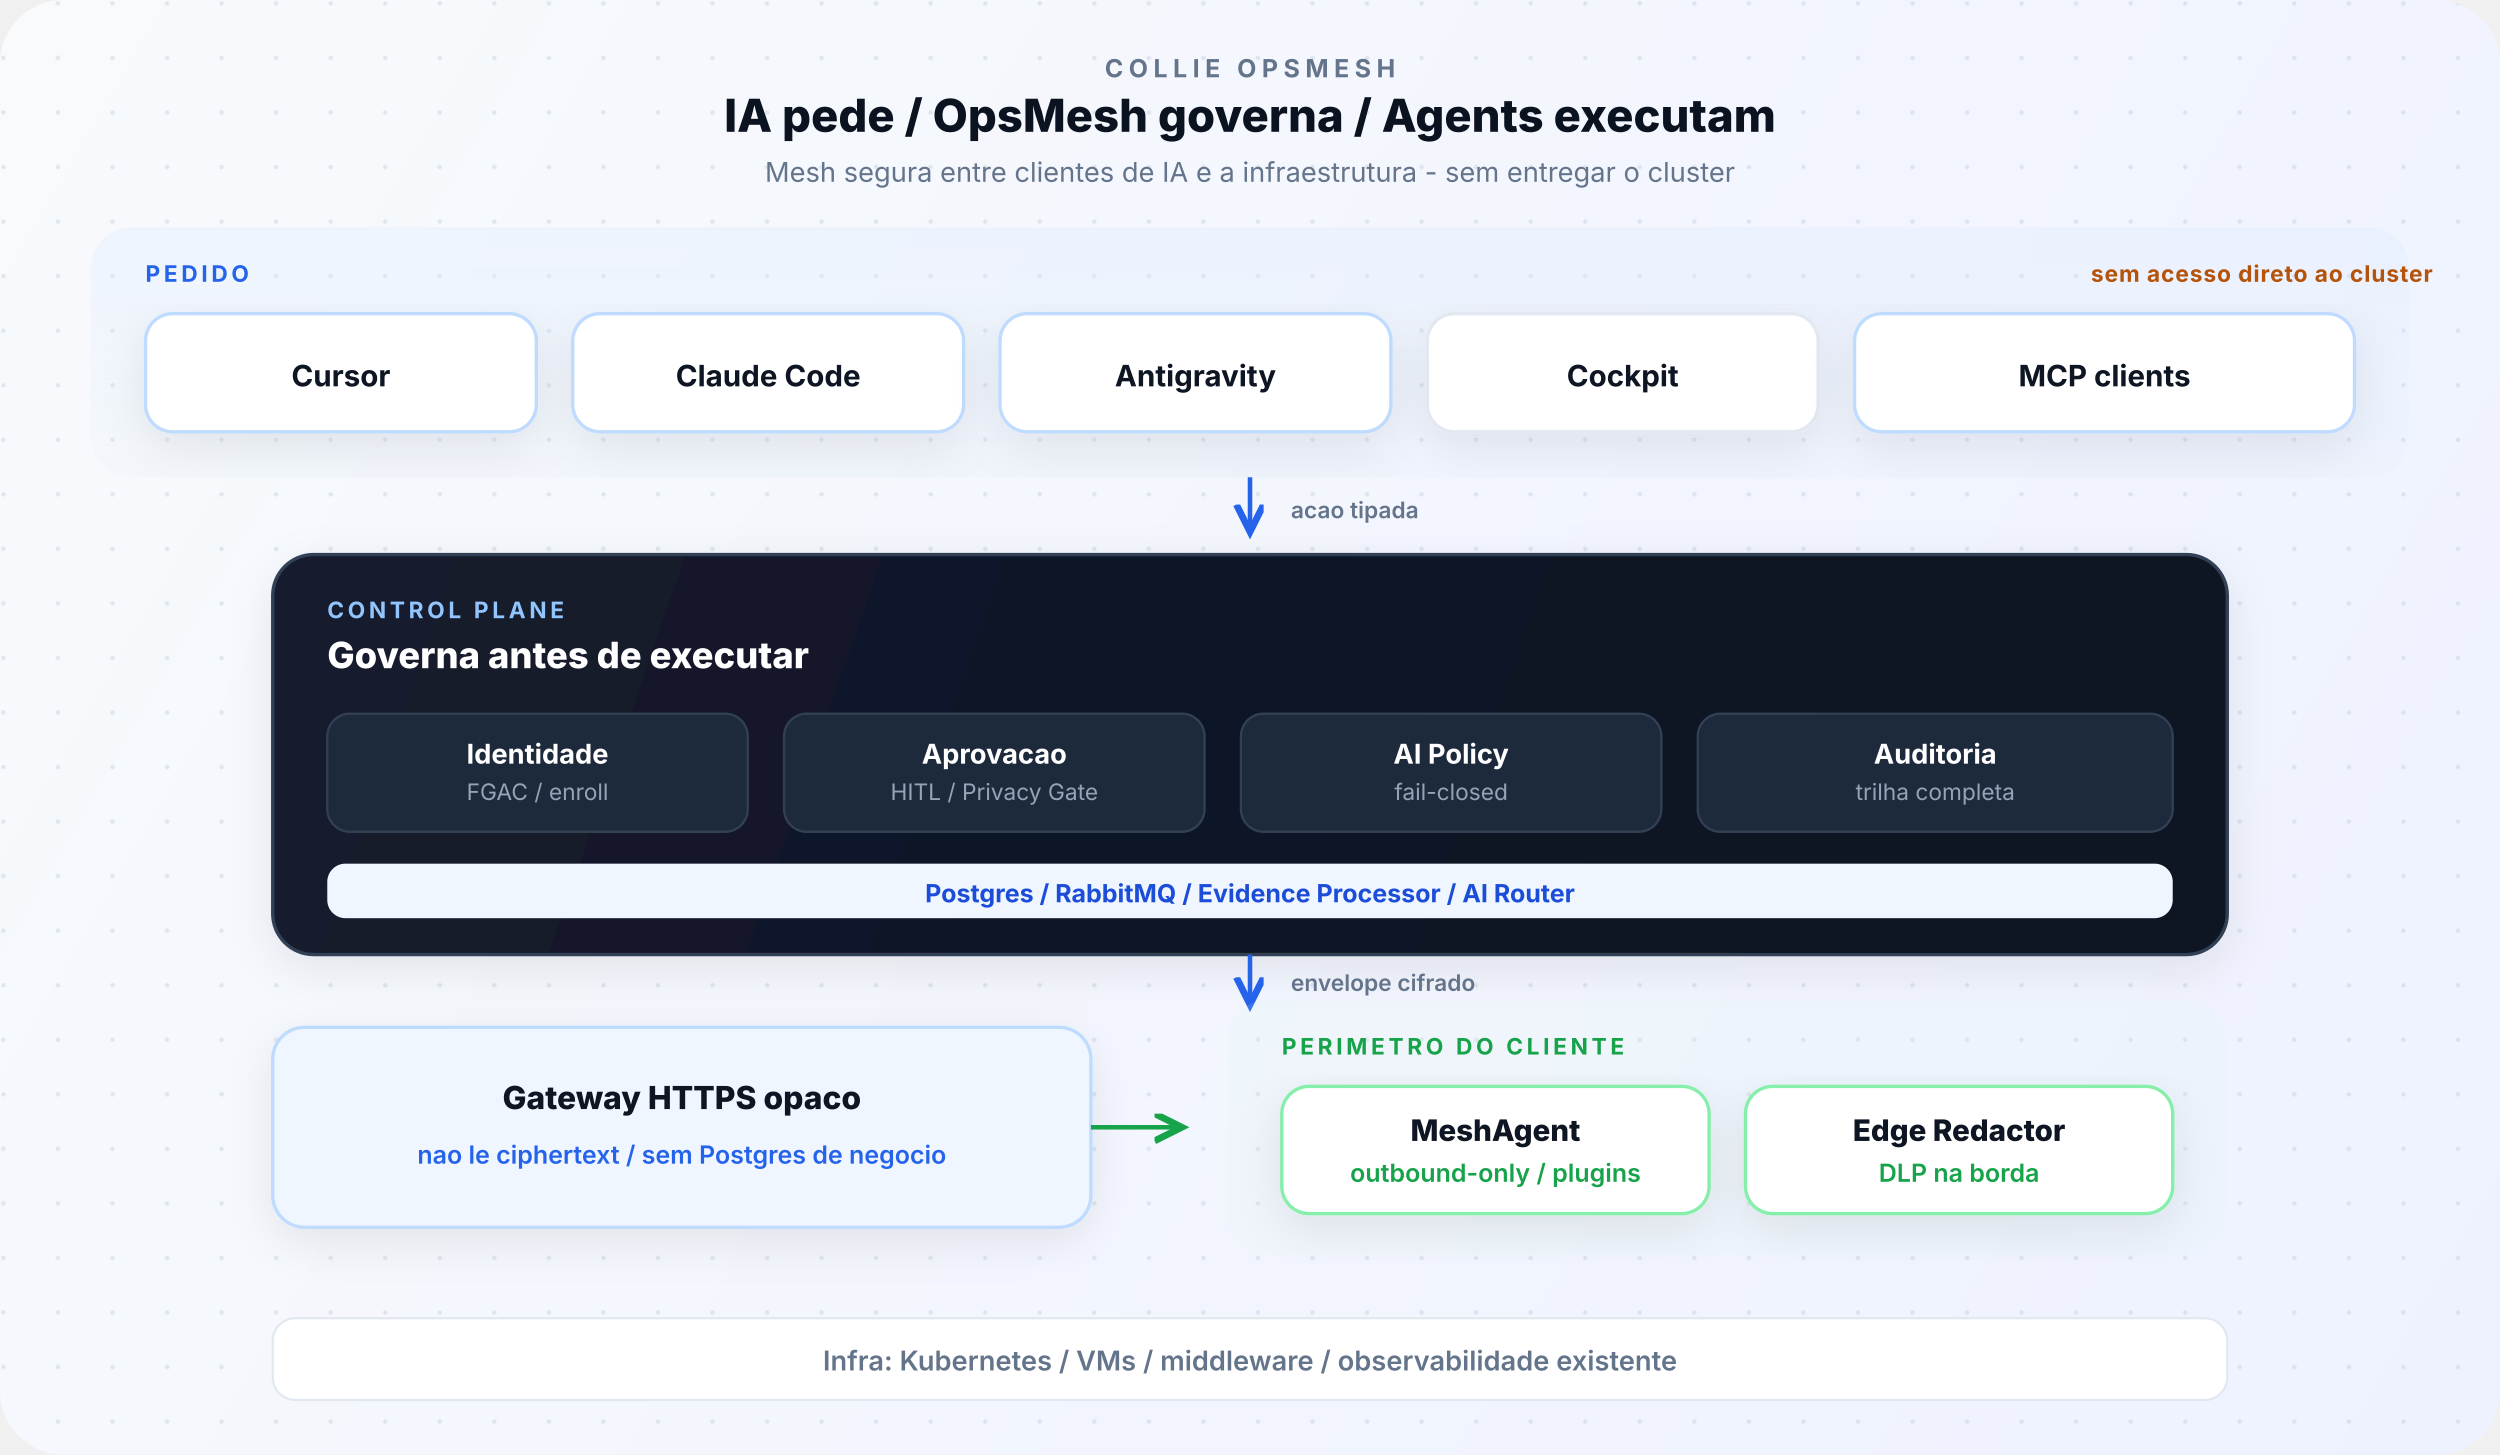
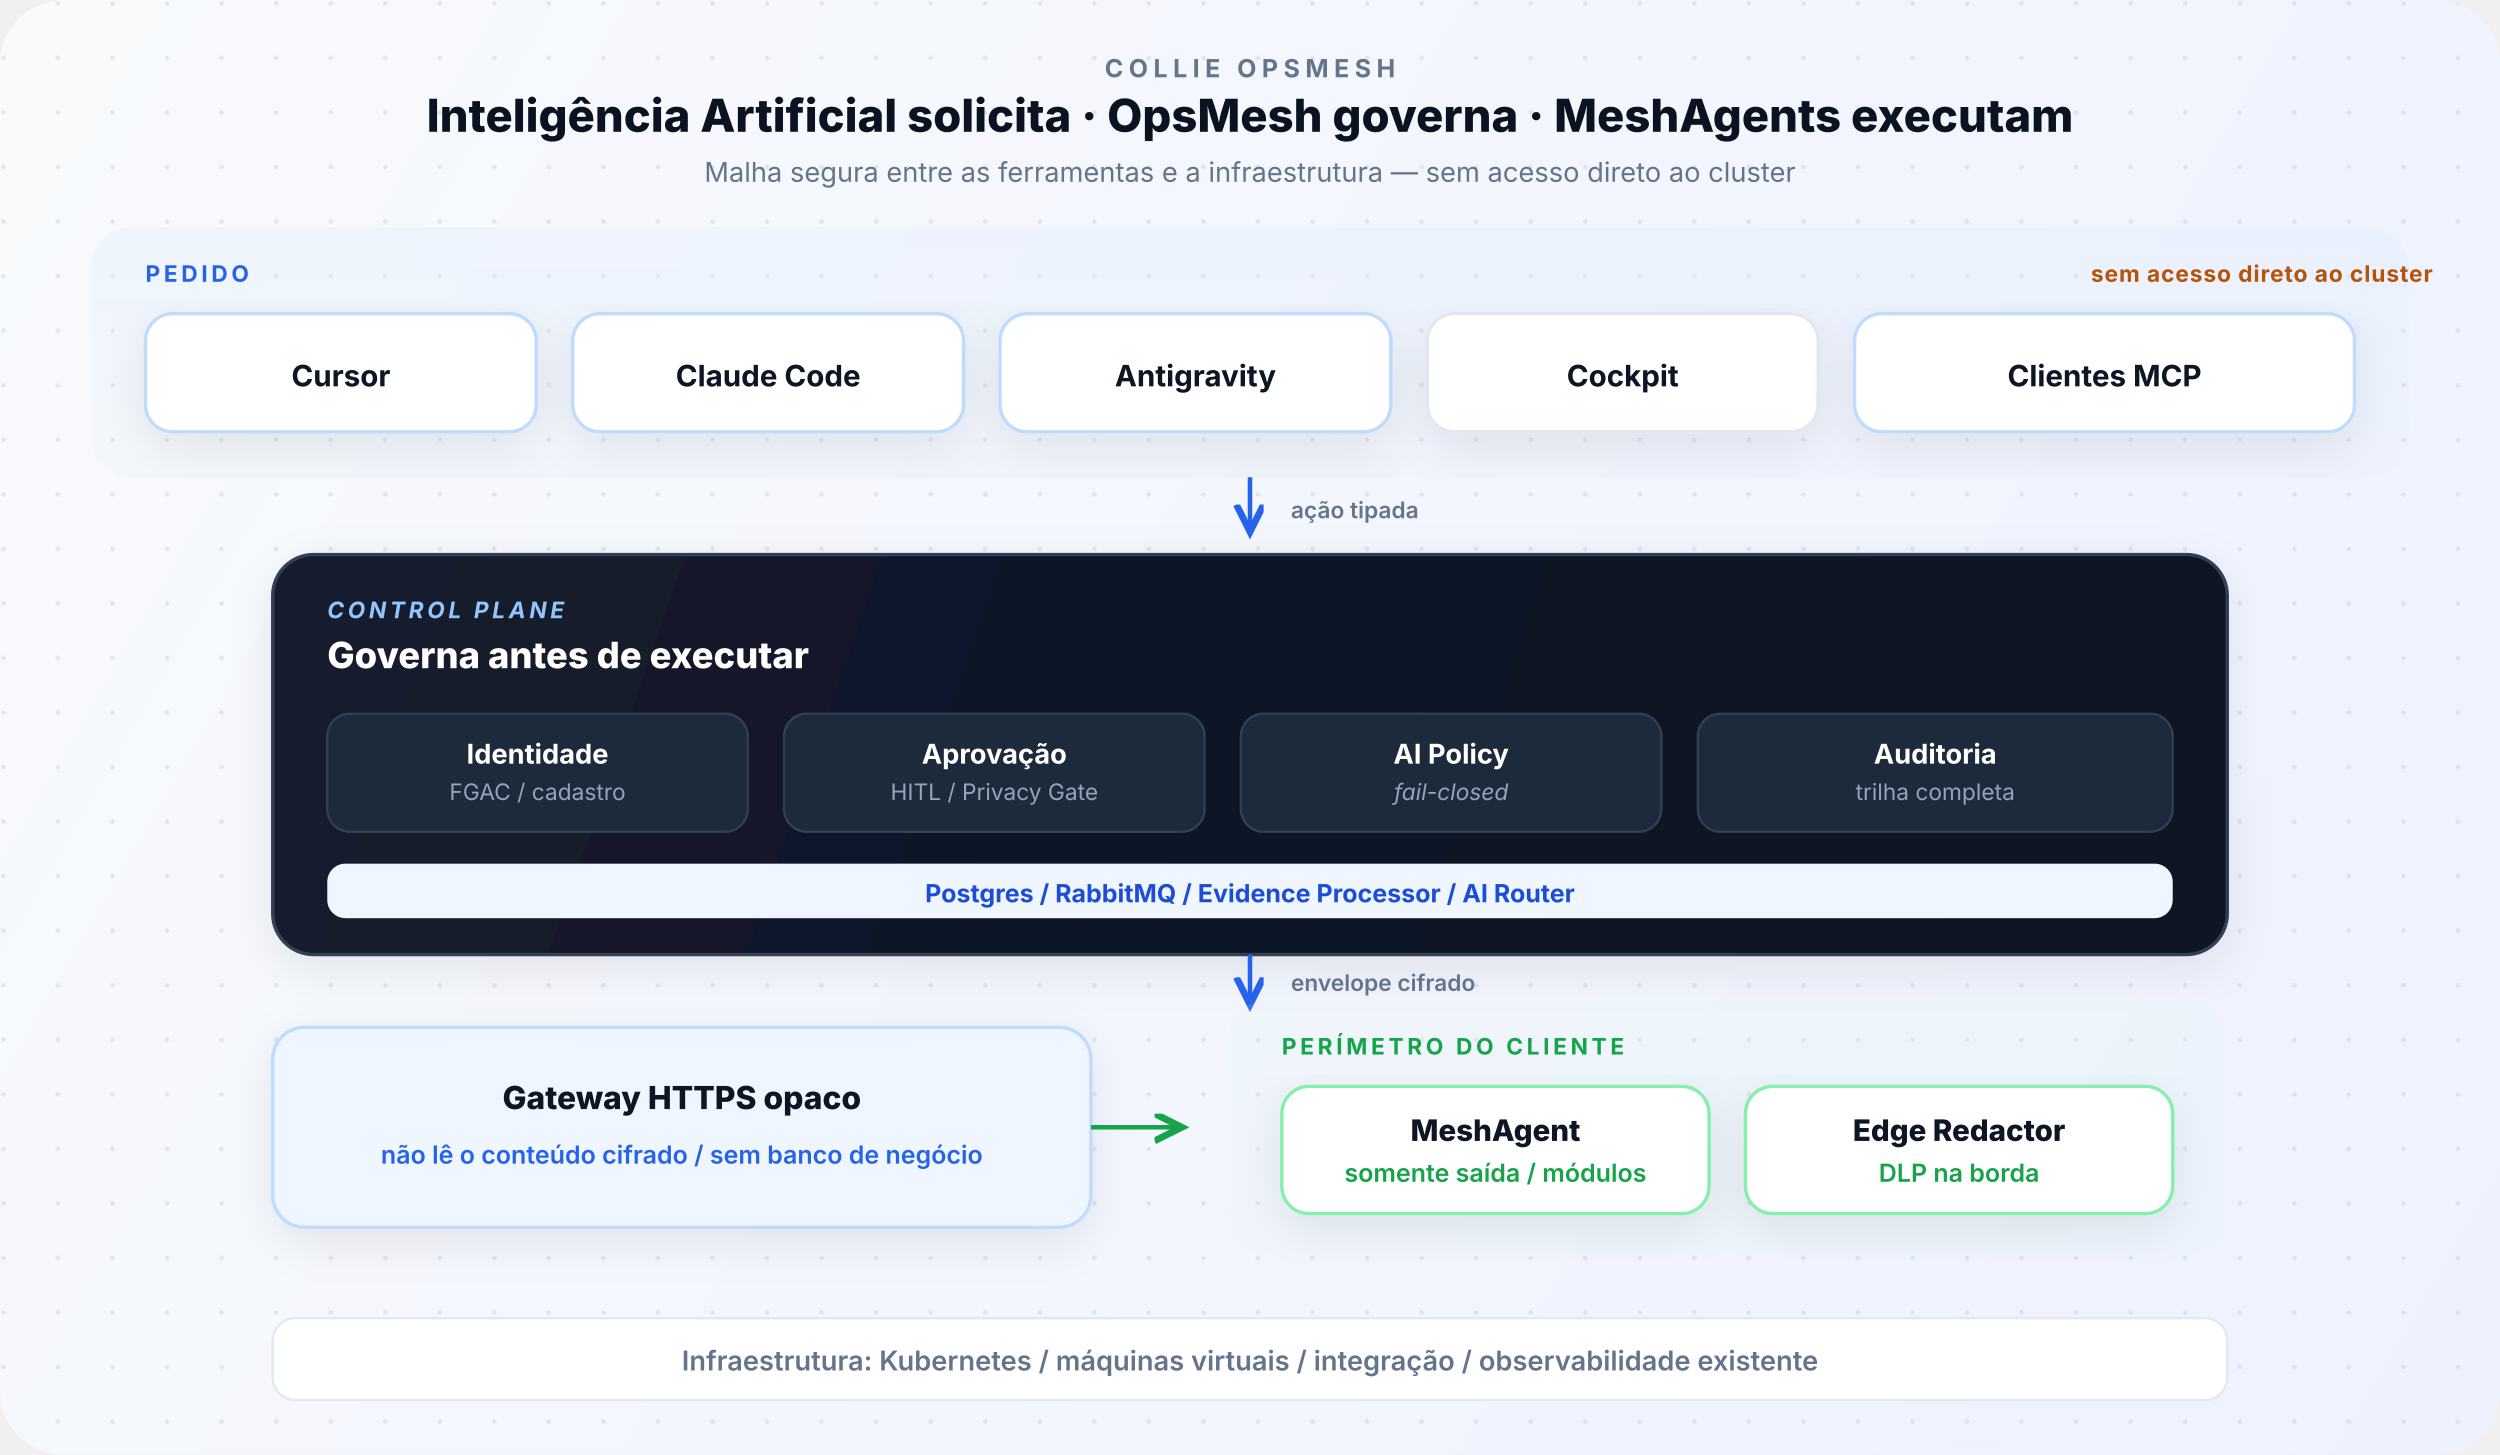
<svg xmlns="http://www.w3.org/2000/svg" width="1100" height="640" viewBox="0 0 1100 640" fill="none" role="img" aria-labelledby="t d">
  <defs>
    <linearGradient id="bg" x1="0" y1="0" x2="1100" y2="640" gradientUnits="userSpaceOnUse">
      <stop offset="0%" stop-color="#F8FAFC" />
      <stop offset="100%" stop-color="#EEF2FF" />
    </linearGradient>
    <linearGradient id="cpGrad" x1="200" y1="160" x2="900" y2="400" gradientUnits="userSpaceOnUse">
      <stop offset="0%" stop-color="#141B2D" />
      <stop offset="100%" stop-color="#0B1220" />
    </linearGradient>
    <linearGradient id="zoneAsk" x1="0" y1="0" x2="0" y2="200" gradientUnits="userSpaceOnUse">
      <stop offset="0%" stop-color="#DBEAFE" stop-opacity="0.5" />
      <stop offset="100%" stop-color="#DBEAFE" stop-opacity="0.12" />
    </linearGradient>
    <linearGradient id="zoneEdge" x1="0" y1="0" x2="0" y2="200" gradientUnits="userSpaceOnUse">
      <stop offset="0%" stop-color="#DCFCE7" stop-opacity="0.5" />
      <stop offset="100%" stop-color="#DCFCE7" stop-opacity="0.12" />
    </linearGradient>
    <filter id="sh" x="-20%" y="-20%" width="140%" height="160%">
      <feDropShadow dx="0" dy="6" stdDeviation="10" flood-color="#0B1220" flood-opacity="0.08" />
    </filter>
    <marker id="arrB" markerWidth="8" markerHeight="8" refX="6" refY="3" orient="auto">
      <path d="M0 0l6 3-6 3" fill="none" stroke="#2563EB" stroke-width="1.5" />
    </marker>
    <marker id="arrG" markerWidth="8" markerHeight="8" refX="6" refY="3" orient="auto">
      <path d="M0 0l6 3-6 3" fill="none" stroke="#16A34A" stroke-width="1.5" />
    </marker>
    <pattern id="dots" width="24" height="24" patternUnits="userSpaceOnUse">
      <circle cx="1.5" cy="1.5" r="1" fill="#94A3B8" opacity="0.22" />
    </pattern>
  </defs>
  <rect width="1100" height="640" rx="28" fill="url(#bg)" />
  <rect width="1100" height="640" rx="28" fill="url(#dots)" />
  <text x="550" y="34" font-family="Inter,Arial,sans-serif" font-size="11" font-weight="700" fill="#64748B" text-anchor="middle" letter-spacing="2.4">COLLIE OPSMESH</text>
-   <text x="550" y="58" font-family="Inter,Arial,sans-serif" font-size="20" font-weight="800" fill="#0B1220" text-anchor="middle">IA pede / OpsMesh governa / Agents executam</text>
-   <text x="550" y="80" font-family="Inter,Arial,sans-serif" font-size="12" fill="#64748B" text-anchor="middle">Mesh segura entre clientes de IA e a infraestrutura - sem entregar o cluster</text>
+   <text x="550" y="58" font-family="Inter,Arial,sans-serif" font-size="20" font-weight="800" fill="#0B1220" text-anchor="middle">Inteligência Artificial solicita · OpsMesh governa · MeshAgents executam</text>
+   <text x="550" y="80" font-family="Inter,Arial,sans-serif" font-size="12" fill="#64748B" text-anchor="middle">Malha segura entre as ferramentas e a infraestrutura — sem acesso direto ao cluster</text>
  <rect x="40" y="100" width="1020" height="110" rx="18" fill="url(#zoneAsk)" />
  <text x="64" y="124" font-family="Inter,Arial,sans-serif" font-size="10" font-weight="700" fill="#2563EB" letter-spacing="1.6">PEDIDO</text>
  <text x="920" y="124" font-family="Inter,Arial,sans-serif" font-size="10" font-weight="700" fill="#B45309" letter-spacing="0.4">sem acesso direto ao cluster</text>
  <g filter="url(#sh)" font-family="Inter,Arial,sans-serif">
    <rect x="64" y="138" width="172" height="52" rx="12" fill="#FFFFFF" stroke="#BFDBFE" stroke-width="1.5" />
    <text x="150" y="170" font-size="13" font-weight="700" fill="#0B1220" text-anchor="middle">Cursor</text>
  </g>
  <g filter="url(#sh)" font-family="Inter,Arial,sans-serif">
    <rect x="252" y="138" width="172" height="52" rx="12" fill="#FFFFFF" stroke="#BFDBFE" stroke-width="1.5" />
    <text x="338" y="170" font-size="13" font-weight="700" fill="#0B1220" text-anchor="middle">Claude Code</text>
  </g>
  <g filter="url(#sh)" font-family="Inter,Arial,sans-serif">
    <rect x="440" y="138" width="172" height="52" rx="12" fill="#FFFFFF" stroke="#BFDBFE" stroke-width="1.5" />
    <text x="526" y="170" font-size="13" font-weight="700" fill="#0B1220" text-anchor="middle">Antigravity</text>
  </g>
  <g filter="url(#sh)" font-family="Inter,Arial,sans-serif">
    <rect x="628" y="138" width="172" height="52" rx="12" fill="#FFFFFF" stroke="#E2E8F0" stroke-width="1.5" />
    <text x="714" y="170" font-size="13" font-weight="700" fill="#0B1220" text-anchor="middle">Cockpit</text>
  </g>
  <g filter="url(#sh)" font-family="Inter,Arial,sans-serif">
    <rect x="816" y="138" width="220" height="52" rx="12" fill="#FFFFFF" stroke="#BFDBFE" stroke-width="1.5" />
-     <text x="926" y="170" font-size="13" font-weight="700" fill="#0B1220" text-anchor="middle">MCP clients</text>
+     <text x="926" y="170" font-size="13" font-weight="700" fill="#0B1220" text-anchor="middle">Clientes MCP</text>
  </g>
  <path d="M550 210v24" stroke="#2563EB" stroke-width="2" marker-end="url(#arrB)" />
-   <text x="568" y="228" font-family="Inter,Arial,sans-serif" font-size="10" font-weight="600" fill="#64748B">acao tipada</text>
+   <text x="568" y="228" font-family="Inter,Arial,sans-serif" font-size="10" font-weight="600" fill="#64748B">ação tipada</text>
  <g filter="url(#sh)" font-family="Inter,Arial,sans-serif">
    <rect x="120" y="244" width="860" height="176" rx="18" fill="url(#cpGrad)" stroke="#334155" stroke-width="1.5" />
-     <text x="144" y="272" font-size="10" font-weight="700" fill="#93C5FD" letter-spacing="1.6">CONTROL PLANE</text>
+     <text x="144" y="272" font-size="10" font-weight="700" font-style="italic" fill="#93C5FD" letter-spacing="1.6">CONTROL PLANE</text>
    <text x="144" y="294" font-size="16" font-weight="800" fill="#FFFFFF">Governa antes de executar</text>
    <rect x="144" y="314" width="185" height="52" rx="10" fill="#1E293B" stroke="#334155" />
    <text x="236.5" y="336" font-size="12" font-weight="700" fill="#FFFFFF" text-anchor="middle">Identidade</text>
-     <text x="236.5" y="352" font-size="10" fill="#94A3B8" text-anchor="middle">FGAC / enroll</text>
+     <text x="236.5" y="352" font-size="10" fill="#94A3B8" text-anchor="middle">FGAC / cadastro</text>
    <rect x="345" y="314" width="185" height="52" rx="10" fill="#1E293B" stroke="#334155" />
-     <text x="437.5" y="336" font-size="12" font-weight="700" fill="#FFFFFF" text-anchor="middle">Aprovacao</text>
+     <text x="437.5" y="336" font-size="12" font-weight="700" fill="#FFFFFF" text-anchor="middle">Aprovação</text>
    <text x="437.5" y="352" font-size="10" fill="#94A3B8" text-anchor="middle">HITL / Privacy Gate</text>
    <rect x="546" y="314" width="185" height="52" rx="10" fill="#1E293B" stroke="#334155" />
    <text x="638.5" y="336" font-size="12" font-weight="700" fill="#FFFFFF" text-anchor="middle">AI Policy</text>
-     <text x="638.5" y="352" font-size="10" fill="#94A3B8" text-anchor="middle">fail-closed</text>
+     <text x="638.5" y="352" font-size="10" font-style="italic" fill="#94A3B8" text-anchor="middle">fail-closed</text>
    <rect x="747" y="314" width="209" height="52" rx="10" fill="#1E293B" stroke="#334155" />
    <text x="851.5" y="336" font-size="12" font-weight="700" fill="#FFFFFF" text-anchor="middle">Auditoria</text>
    <text x="851.5" y="352" font-size="10" fill="#94A3B8" text-anchor="middle">trilha completa</text>
    <rect x="144" y="380" width="812" height="24" rx="8" fill="#EFF6FF" />
    <text x="550" y="397" font-size="11" font-weight="700" fill="#1D4ED8" text-anchor="middle">Postgres / RabbitMQ / Evidence Processor / AI Router</text>
  </g>
  <path d="M550 420v22" stroke="#2563EB" stroke-width="2" marker-end="url(#arrB)" />
  <text x="568" y="436" font-family="Inter,Arial,sans-serif" font-size="10" font-weight="600" fill="#64748B">envelope cifrado</text>
  <g filter="url(#sh)" font-family="Inter,Arial,sans-serif">
    <rect x="120" y="452" width="360" height="88" rx="14" fill="#EFF6FF" stroke="#BFDBFE" stroke-width="1.5" />
    <text x="300" y="488" font-size="14" font-weight="800" fill="#0B1220" text-anchor="middle">Gateway HTTPS opaco</text>
-     <text x="300" y="512" font-size="11" font-weight="600" fill="#2563EB" text-anchor="middle">nao le ciphertext / sem Postgres de negocio</text>
+     <text x="300" y="512" font-size="11" font-weight="600" fill="#2563EB" text-anchor="middle">não lê o conteúdo cifrado / sem banco de negócio</text>
  </g>
  <path d="M480 496h40" stroke="#16A34A" stroke-width="2" marker-end="url(#arrG)" />
  <rect x="540" y="440" width="440" height="112" rx="18" fill="url(#zoneEdge)" />
-   <text x="564" y="464" font-family="Inter,Arial,sans-serif" font-size="10" font-weight="700" fill="#16A34A" letter-spacing="1.6">PERIMETRO DO CLIENTE</text>
+   <text x="564" y="464" font-family="Inter,Arial,sans-serif" font-size="10" font-weight="700" fill="#16A34A" letter-spacing="1.6">PERÍMETRO DO CLIENTE</text>
  <g filter="url(#sh)" font-family="Inter,Arial,sans-serif">
    <rect x="564" y="478" width="188" height="56" rx="12" fill="#FFFFFF" stroke="#86EFAC" stroke-width="1.5" />
    <text x="658" y="502" font-size="13" font-weight="800" fill="#0B1220" text-anchor="middle">MeshAgent</text>
-     <text x="658" y="520" font-size="11" font-weight="600" fill="#16A34A" text-anchor="middle">outbound-only / plugins</text>
+     <text x="658" y="520" font-size="11" font-weight="600" fill="#16A34A" text-anchor="middle">somente saída / módulos</text>
  </g>
  <g filter="url(#sh)" font-family="Inter,Arial,sans-serif">
    <rect x="768" y="478" width="188" height="56" rx="12" fill="#FFFFFF" stroke="#86EFAC" stroke-width="1.5" />
    <text x="862" y="502" font-size="13" font-weight="800" fill="#0B1220" text-anchor="middle">Edge Redactor</text>
    <text x="862" y="520" font-size="11" font-weight="600" fill="#16A34A" text-anchor="middle">DLP na borda</text>
  </g>
  <g font-family="Inter,Arial,sans-serif">
    <rect x="120" y="580" width="860" height="36" rx="10" fill="#FFFFFF" stroke="#E2E8F0" />
-     <text x="550" y="603" font-size="12" font-weight="600" fill="#64748B" text-anchor="middle">Infra: Kubernetes / VMs / middleware / observabilidade existente</text>
+     <text x="550" y="603" font-size="12" font-weight="600" fill="#64748B" text-anchor="middle">Infraestrutura: Kubernetes / máquinas virtuais / integração / observabilidade existente</text>
  </g>
</svg>
